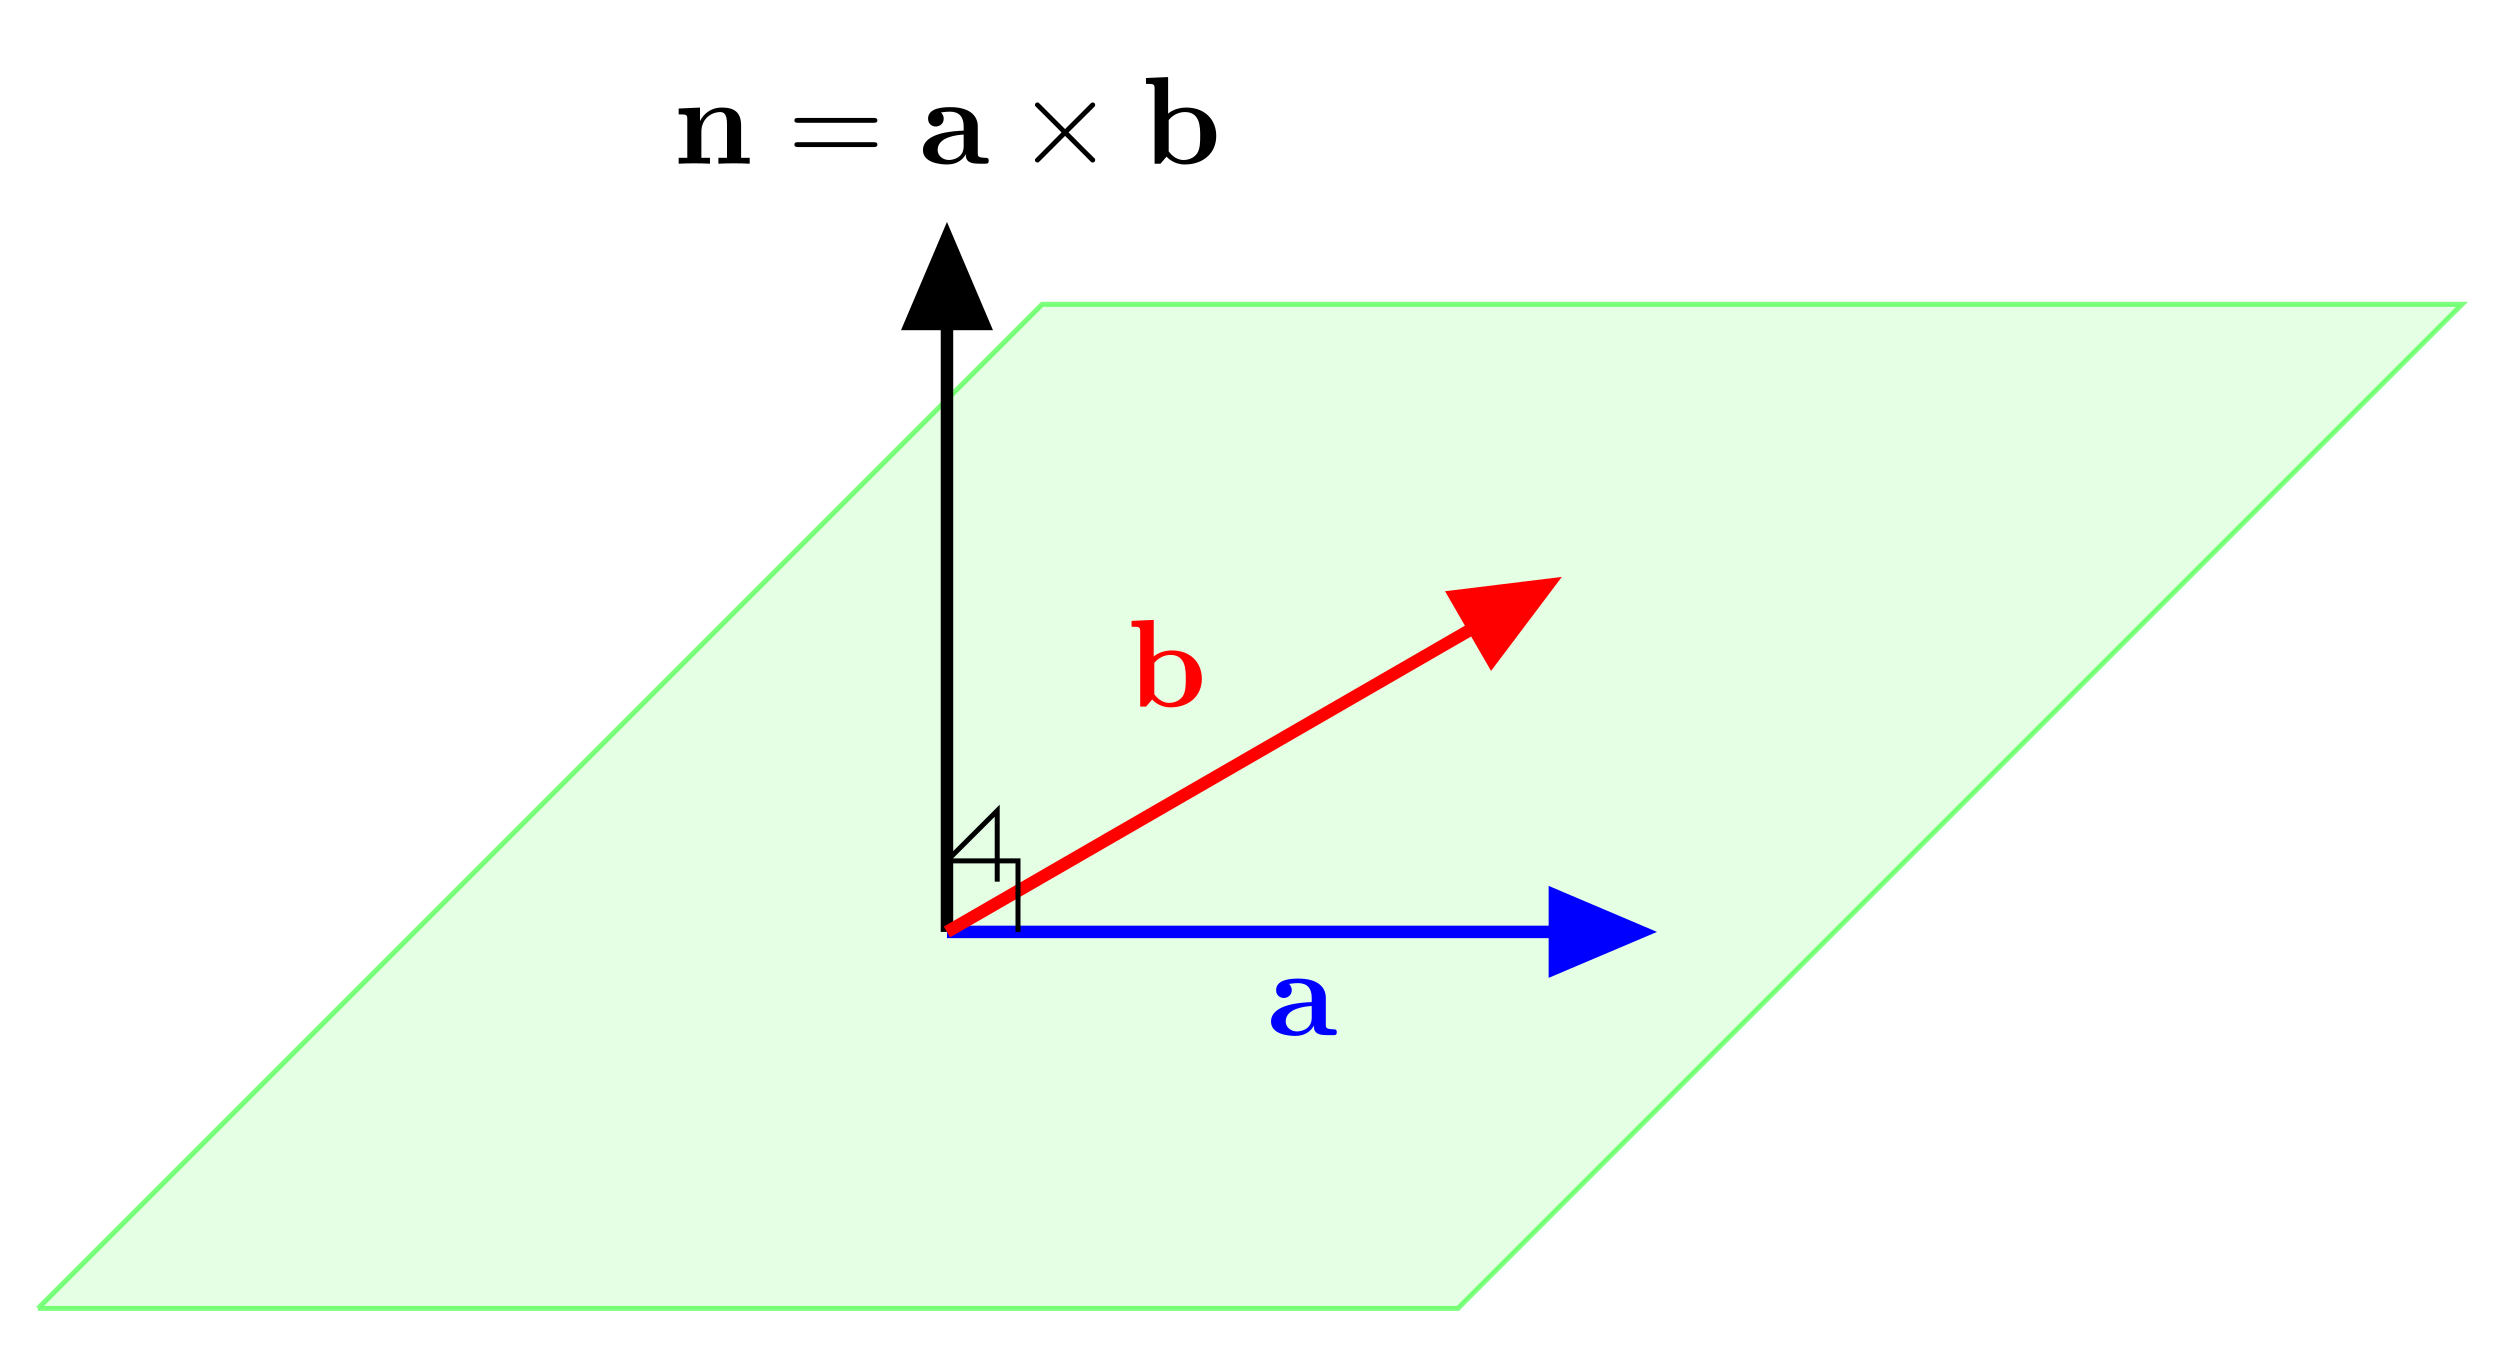
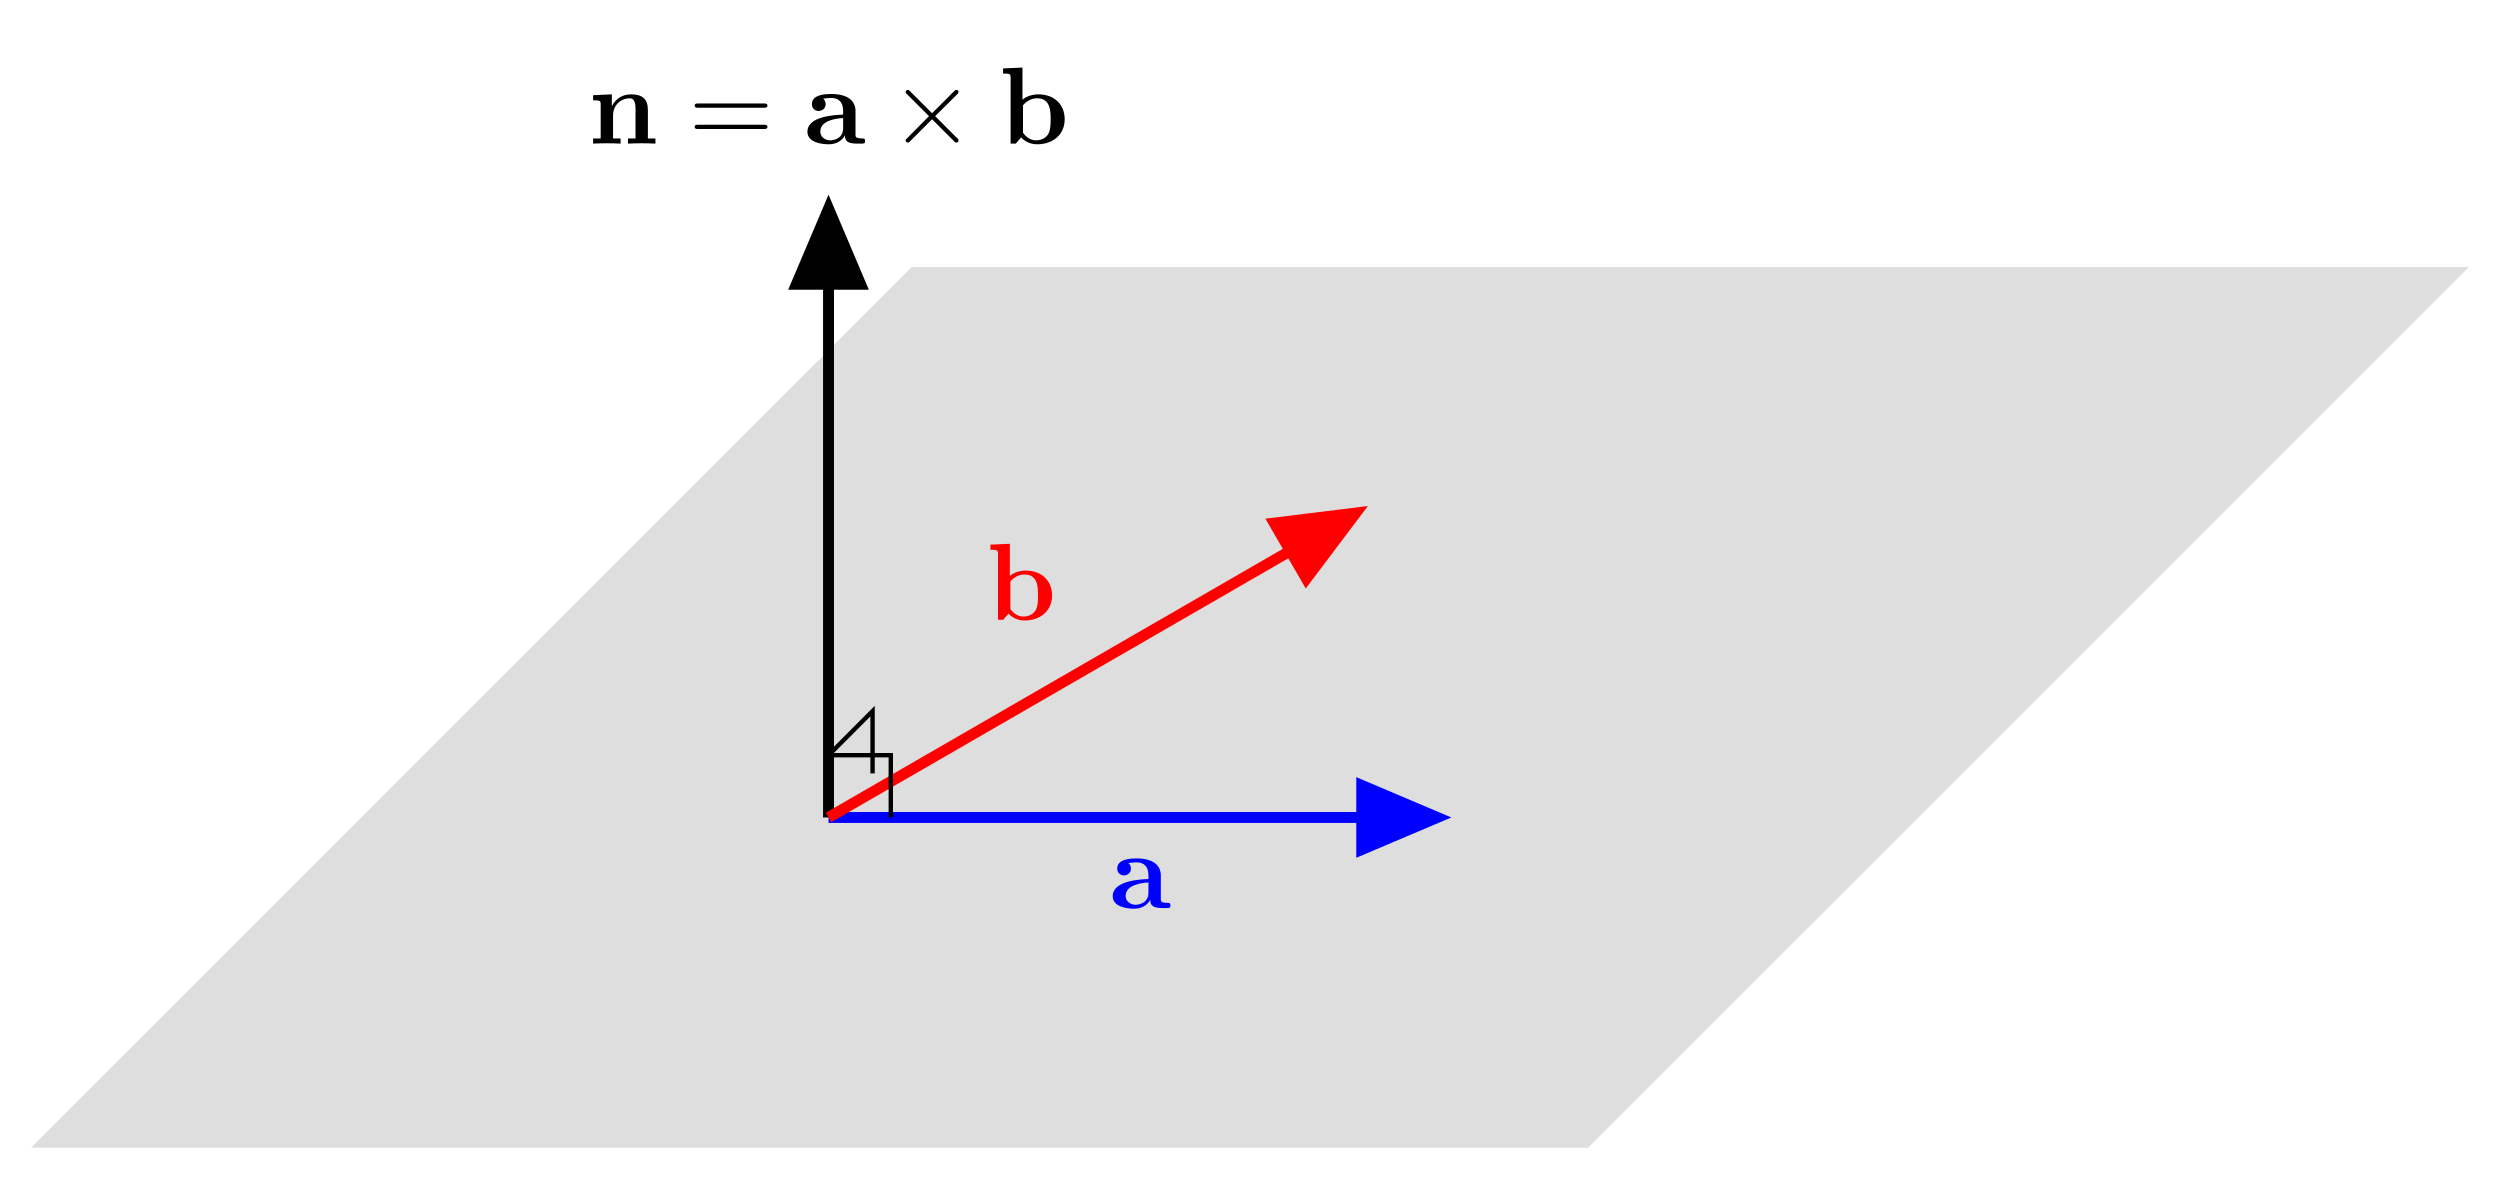
- <svg xmlns="http://www.w3.org/2000/svg" xmlns:xlink="http://www.w3.org/1999/xlink" width="199.629" height="107.513" viewBox="0 0 199.629 107.513">
+ <svg xmlns="http://www.w3.org/2000/svg" xmlns:xlink="http://www.w3.org/1999/xlink" width="227.577" height="107.314" viewBox="0 0 227.577 107.314">
  <defs>
    <g>
      <g id="glyph-0-0">
        <path d="M 1.141 -3.547 L 1.141 -0.469 L 0.453 -0.469 L 0.453 0 C 0.734 -0.016 1.328 -0.031 1.703 -0.031 C 2.094 -0.031 2.688 -0.016 2.953 0 L 2.953 -0.469 L 2.266 -0.469 L 2.266 -2.547 C 2.266 -3.641 3.125 -4.125 3.766 -4.125 C 4.094 -4.125 4.312 -3.922 4.312 -3.156 L 4.312 -0.469 L 3.625 -0.469 L 3.625 0 C 3.891 -0.016 4.5 -0.031 4.875 -0.031 C 5.266 -0.031 5.859 -0.016 6.125 0 L 6.125 -0.469 L 5.438 -0.469 L 5.438 -3.047 C 5.438 -4.094 4.906 -4.484 3.906 -4.484 C 2.953 -4.484 2.422 -3.922 2.156 -3.406 L 2.156 -4.484 L 0.453 -4.406 L 0.453 -3.938 C 1.062 -3.938 1.141 -3.938 1.141 -3.547 Z M 1.141 -3.547 " />
      </g>
      <g id="glyph-0-1">
        <path d="M 3.734 -0.766 C 3.734 -0.453 3.734 0 4.766 0 L 5.25 0 C 5.438 0 5.562 0 5.562 -0.234 C 5.562 -0.469 5.438 -0.469 5.297 -0.469 C 4.688 -0.484 4.688 -0.609 4.688 -0.844 L 4.688 -2.984 C 4.688 -3.875 3.984 -4.516 2.5 -4.516 C 1.938 -4.516 0.719 -4.469 0.719 -3.594 C 0.719 -3.156 1.062 -2.969 1.328 -2.969 C 1.641 -2.969 1.969 -3.188 1.969 -3.594 C 1.969 -3.891 1.781 -4.062 1.75 -4.094 C 2.031 -4.141 2.344 -4.156 2.469 -4.156 C 3.203 -4.156 3.562 -3.734 3.562 -2.984 L 3.562 -2.641 C 2.844 -2.609 0.312 -2.516 0.312 -1.078 C 0.312 -0.125 1.562 0.062 2.25 0.062 C 3.047 0.062 3.516 -0.344 3.734 -0.766 Z M 3.562 -2.328 L 3.562 -1.391 C 3.562 -0.422 2.641 -0.297 2.391 -0.297 C 1.891 -0.297 1.484 -0.641 1.484 -1.094 C 1.484 -2.156 3.062 -2.297 3.562 -2.328 Z M 3.562 -2.328 " />
      </g>
      <g id="glyph-0-2">
        <path d="M 2.141 -4 L 2.141 -6.922 L 0.375 -6.844 L 0.375 -6.375 C 0.984 -6.375 1.062 -6.375 1.062 -5.984 L 1.062 0 L 1.531 0 L 2.016 -0.562 C 2.094 -0.484 2.578 0.062 3.469 0.062 C 4.953 0.062 5.984 -0.844 5.984 -2.219 C 5.984 -3.547 5.047 -4.484 3.594 -4.484 C 2.875 -4.484 2.375 -4.203 2.141 -4 Z M 2.188 -0.984 L 2.188 -3.484 C 2.469 -3.844 2.938 -4.125 3.484 -4.125 C 4.703 -4.125 4.703 -2.922 4.703 -2.219 C 4.703 -1.75 4.703 -1.203 4.453 -0.812 C 4.156 -0.406 3.703 -0.297 3.375 -0.297 C 2.688 -0.297 2.297 -0.844 2.188 -0.984 Z M 2.188 -0.984 " />
      </g>
      <g id="glyph-1-0">
        <path d="M 6.844 -3.266 C 7 -3.266 7.188 -3.266 7.188 -3.453 C 7.188 -3.656 7 -3.656 6.859 -3.656 L 0.891 -3.656 C 0.75 -3.656 0.562 -3.656 0.562 -3.453 C 0.562 -3.266 0.75 -3.266 0.891 -3.266 Z M 6.859 -1.328 C 7 -1.328 7.188 -1.328 7.188 -1.531 C 7.188 -1.719 7 -1.719 6.844 -1.719 L 0.891 -1.719 C 0.75 -1.719 0.562 -1.719 0.562 -1.531 C 0.562 -1.328 0.75 -1.328 0.891 -1.328 Z M 6.859 -1.328 " />
      </g>
      <g id="glyph-2-0">
        <path d="M 3.875 -2.766 L 1.891 -4.75 C 1.766 -4.875 1.75 -4.891 1.672 -4.891 C 1.562 -4.891 1.469 -4.812 1.469 -4.688 C 1.469 -4.625 1.484 -4.609 1.594 -4.5 L 3.594 -2.5 L 1.594 -0.484 C 1.484 -0.375 1.469 -0.359 1.469 -0.297 C 1.469 -0.172 1.562 -0.094 1.672 -0.094 C 1.75 -0.094 1.766 -0.109 1.891 -0.234 L 3.875 -2.219 L 5.938 -0.156 C 5.953 -0.141 6.016 -0.094 6.078 -0.094 C 6.203 -0.094 6.281 -0.172 6.281 -0.297 C 6.281 -0.312 6.281 -0.344 6.25 -0.406 C 6.234 -0.422 4.656 -1.984 4.156 -2.5 L 5.984 -4.312 C 6.031 -4.375 6.188 -4.5 6.234 -4.562 C 6.234 -4.578 6.281 -4.625 6.281 -4.688 C 6.281 -4.812 6.203 -4.891 6.078 -4.891 C 6 -4.891 5.969 -4.859 5.859 -4.75 Z M 3.875 -2.766 " />
      </g>
    </g>
-     <clipPath id="clip-0">
-       <path clip-rule="nonzero" d="M 0 18 L 199.629 18 L 199.629 107.512 L 0 107.512 Z M 0 18 " />
-     </clipPath>
  </defs>
-   <path fill-rule="nonzero" fill="rgb(79.999%, 100%, 79.999%)" fill-opacity="0.5" d="M 3.031 104.48 L 116.418 104.48 L 196.598 24.301 L 83.211 24.301 L 3.031 104.48 " />
-   <g clip-path="url(#clip-0)">
-     <path fill="none" stroke-width="0.399" stroke-linecap="butt" stroke-linejoin="miter" stroke="rgb(0%, 100%, 0%)" stroke-opacity="0.5" stroke-miterlimit="10" d="M -72.588 -30.067 L 40.799 -30.067 L 120.979 50.112 L 7.592 50.112 L -72.588 -30.067 " transform="matrix(1, 0, 0, -1, 75.619, 74.413)" />
-   </g>
-   <path fill="none" stroke-width="0.996" stroke-linecap="butt" stroke-linejoin="miter" stroke="rgb(0%, 0%, 0%)" stroke-opacity="1" stroke-miterlimit="10" d="M -0.002 -0.001 L -0.002 55.046 " transform="matrix(1, 0, 0, -1, 75.619, 74.413)" />
-   <path fill-rule="nonzero" fill="rgb(0%, 0%, 0%)" fill-opacity="1" stroke-width="0.996" stroke-linecap="butt" stroke-linejoin="miter" stroke="rgb(0%, 0%, 0%)" stroke-opacity="1" stroke-miterlimit="10" d="M -6.503 2.92 L 0.372 0.002 L -6.503 -2.92 Z M -6.503 2.92 " transform="matrix(0, -1, -1, 0, 75.619, 19.36823)" />
+   <path fill-rule="nonzero" fill="rgb(75%, 75%, 75%)" fill-opacity="0.5" d="M 2.832 104.48 L 144.566 104.48 L 224.746 24.305 L 83.012 24.305 L 2.832 104.48 " />
+   <path fill="none" stroke-width="0.996" stroke-linecap="butt" stroke-linejoin="miter" stroke="rgb(0%, 0%, 0%)" stroke-opacity="1" stroke-miterlimit="10" d="M 0.002 -0 L 0.002 55.043 " transform="matrix(1, 0, 0, -1, 75.42, 74.414)" />
+   <path fill-rule="nonzero" fill="rgb(0%, 0%, 0%)" fill-opacity="1" stroke-width="0.996" stroke-linecap="butt" stroke-linejoin="miter" stroke="rgb(0%, 0%, 0%)" stroke-opacity="1" stroke-miterlimit="10" d="M -6.506 2.92 L 0.373 -0.002 L -6.506 -2.92 Z M -6.506 2.92 " transform="matrix(0, -1, -1, 0, 75.42, 19.36923)" />
  <g fill="rgb(0%, 0%, 0%)" fill-opacity="1">
-     <use xlink:href="#glyph-0-0" x="53.74" y="13.072" />
+     <use xlink:href="#glyph-0-0" x="53.54" y="13.073" />
  </g>
  <g fill="rgb(0%, 0%, 0%)" fill-opacity="1">
-     <use xlink:href="#glyph-1-0" x="62.872" y="13.072" />
+     <use xlink:href="#glyph-1-0" x="62.673" y="13.073" />
  </g>
  <g fill="rgb(0%, 0%, 0%)" fill-opacity="1">
-     <use xlink:href="#glyph-0-1" x="73.388" y="13.072" />
+     <use xlink:href="#glyph-0-1" x="73.189" y="13.073" />
  </g>
  <g fill="rgb(0%, 0%, 0%)" fill-opacity="1">
-     <use xlink:href="#glyph-2-0" x="81.171" y="13.072" />
+     <use xlink:href="#glyph-2-0" x="80.972" y="13.073" />
  </g>
  <g fill="rgb(0%, 0%, 0%)" fill-opacity="1">
-     <use xlink:href="#glyph-0-2" x="91.134" y="13.072" />
+     <use xlink:href="#glyph-0-2" x="90.935" y="13.073" />
  </g>
-   <path fill="none" stroke-width="0.996" stroke-linecap="butt" stroke-linejoin="miter" stroke="rgb(0%, 0%, 100%)" stroke-opacity="1" stroke-miterlimit="10" d="M -0.002 -0.001 L 55.045 -0.001 " transform="matrix(1, 0, 0, -1, 75.619, 74.413)" />
-   <path fill-rule="nonzero" fill="rgb(0%, 0%, 100%)" fill-opacity="1" stroke-width="0.996" stroke-linecap="butt" stroke-linejoin="miter" stroke="rgb(0%, 0%, 100%)" stroke-opacity="1" stroke-miterlimit="10" d="M -6.504 2.921 L 0.375 -0.001 L -6.504 -2.919 Z M -6.504 2.921 " transform="matrix(1, 0, 0, -1, 130.6638, 74.413)" />
+   <path fill="none" stroke-width="0.996" stroke-linecap="butt" stroke-linejoin="miter" stroke="rgb(0%, 0%, 100%)" stroke-opacity="1" stroke-miterlimit="10" d="M 0.002 -0 L 55.045 -0 " transform="matrix(1, 0, 0, -1, 75.42, 74.414)" />
+   <path fill-rule="nonzero" fill="rgb(0%, 0%, 100%)" fill-opacity="1" stroke-width="0.996" stroke-linecap="butt" stroke-linejoin="miter" stroke="rgb(0%, 0%, 100%)" stroke-opacity="1" stroke-miterlimit="10" d="M -6.504 2.918 L 0.375 -0 L -6.504 -2.918 Z M -6.504 2.918 " transform="matrix(1, 0, 0, -1, 130.4648, 74.414)" />
  <g fill="rgb(0%, 0%, 100%)" fill-opacity="1">
-     <use xlink:href="#glyph-0-1" x="101.181" y="82.659" />
+     <use xlink:href="#glyph-0-1" x="100.982" y="82.659" />
  </g>
-   <path fill="none" stroke-width="0.996" stroke-linecap="butt" stroke-linejoin="miter" stroke="rgb(100%, 0%, 0%)" stroke-opacity="1" stroke-miterlimit="10" d="M -0.002 -0.001 L 47.67 27.522 " transform="matrix(1, 0, 0, -1, 75.619, 74.413)" />
-   <path fill-rule="nonzero" fill="rgb(100%, 0%, 0%)" fill-opacity="1" stroke-width="0.996" stroke-linecap="butt" stroke-linejoin="miter" stroke="rgb(100%, 0%, 0%)" stroke-opacity="1" stroke-miterlimit="10" d="M -6.505 2.921 L 0.374 0 L -6.504 -2.921 Z M -6.505 2.921 " transform="matrix(0.86601, -0.49998, -0.49998, -0.86601, 123.2893, 46.8906)" />
+   <path fill="none" stroke-width="0.996" stroke-linecap="butt" stroke-linejoin="miter" stroke="rgb(100%, 0%, 0%)" stroke-opacity="1" stroke-miterlimit="10" d="M 0.002 -0 L 47.67 27.523 " transform="matrix(1, 0, 0, -1, 75.42, 74.414)" />
+   <path fill-rule="nonzero" fill="rgb(100%, 0%, 0%)" fill-opacity="1" stroke-width="0.996" stroke-linecap="butt" stroke-linejoin="miter" stroke="rgb(100%, 0%, 0%)" stroke-opacity="1" stroke-miterlimit="10" d="M -6.507 2.919 L 0.375 0.001 L -6.504 -2.92 Z M -6.507 2.919 " transform="matrix(0.86601, -0.49998, -0.49998, -0.86601, 123.0903, 46.8916)" />
  <g fill="rgb(100%, 0%, 0%)" fill-opacity="1">
-     <use xlink:href="#glyph-0-2" x="89.985" y="56.422" />
+     <use xlink:href="#glyph-0-2" x="89.786" y="56.423" />
  </g>
-   <path fill="none" stroke-width="0.399" stroke-linecap="butt" stroke-linejoin="miter" stroke="rgb(0%, 0%, 0%)" stroke-opacity="1" stroke-miterlimit="10" d="M 5.67 -0.001 L 5.67 5.671 L -0.002 5.671 " transform="matrix(1, 0, 0, -1, 75.619, 74.413)" />
-   <path fill="none" stroke-width="0.399" stroke-linecap="butt" stroke-linejoin="miter" stroke="rgb(0%, 0%, 0%)" stroke-opacity="1" stroke-miterlimit="10" d="M 4.01 4.011 L 4.01 9.679 L -0.002 5.671 " transform="matrix(1, 0, 0, -1, 75.619, 74.413)" />
+   <path fill="none" stroke-width="0.399" stroke-linecap="butt" stroke-linejoin="miter" stroke="rgb(0%, 0%, 0%)" stroke-opacity="1" stroke-miterlimit="10" d="M 5.67 -0 L 5.67 5.668 L 0.002 5.668 " transform="matrix(1, 0, 0, -1, 75.42, 74.414)" />
+   <path fill="none" stroke-width="0.399" stroke-linecap="butt" stroke-linejoin="miter" stroke="rgb(0%, 0%, 0%)" stroke-opacity="1" stroke-miterlimit="10" d="M 4.01 4.008 L 4.01 9.68 L 0.002 5.668 " transform="matrix(1, 0, 0, -1, 75.42, 74.414)" />
</svg>
